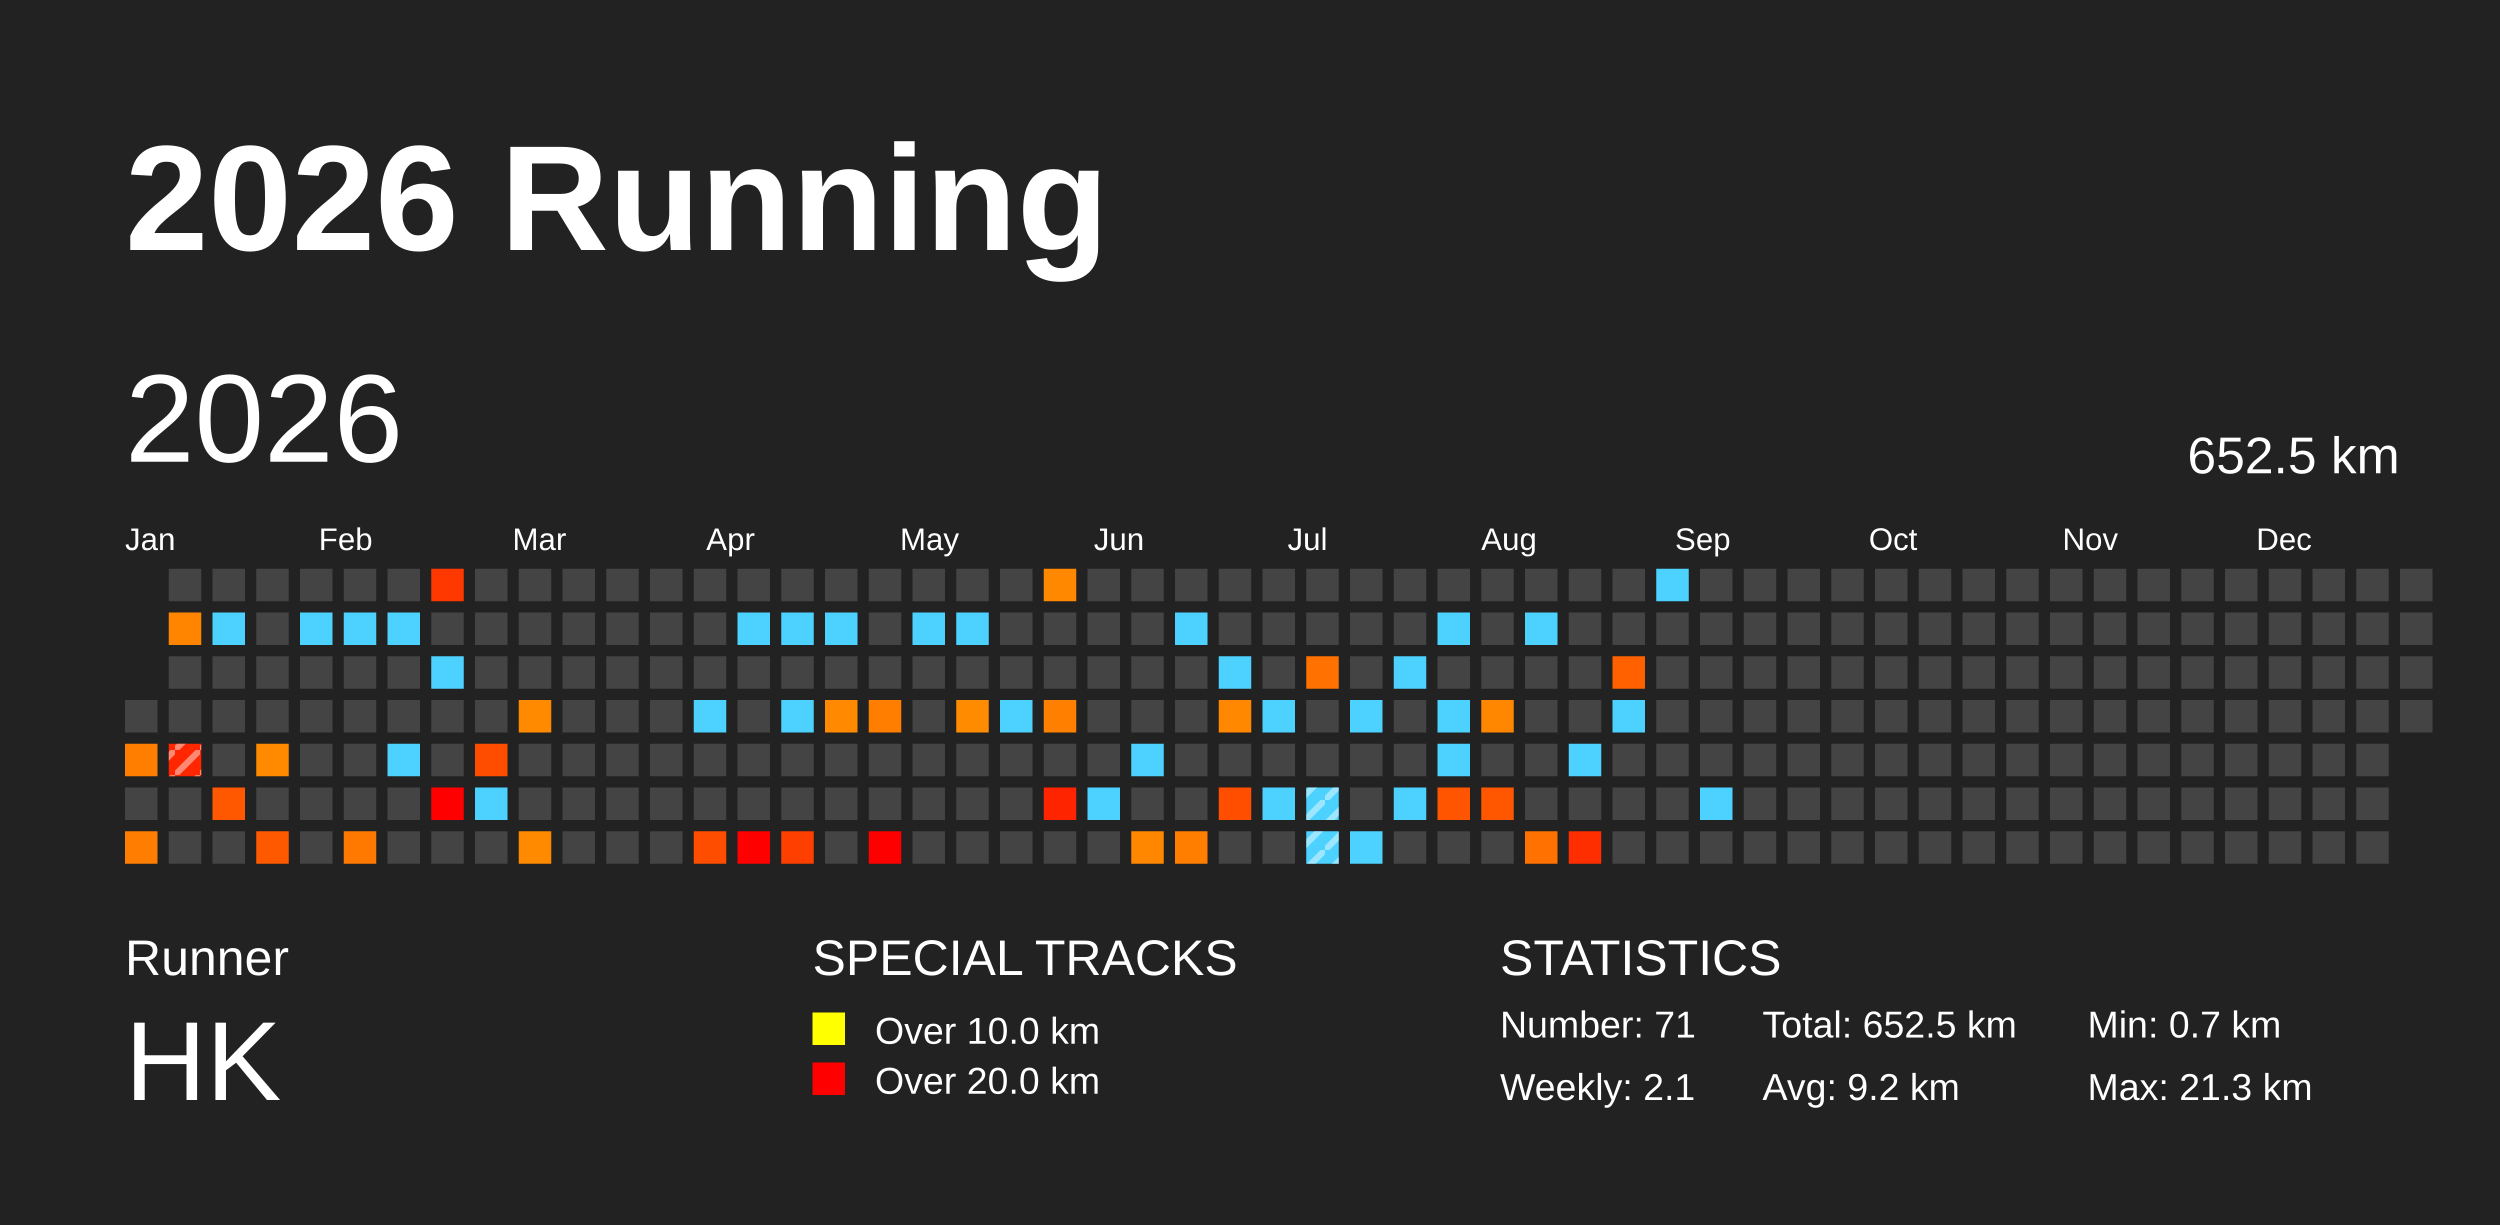
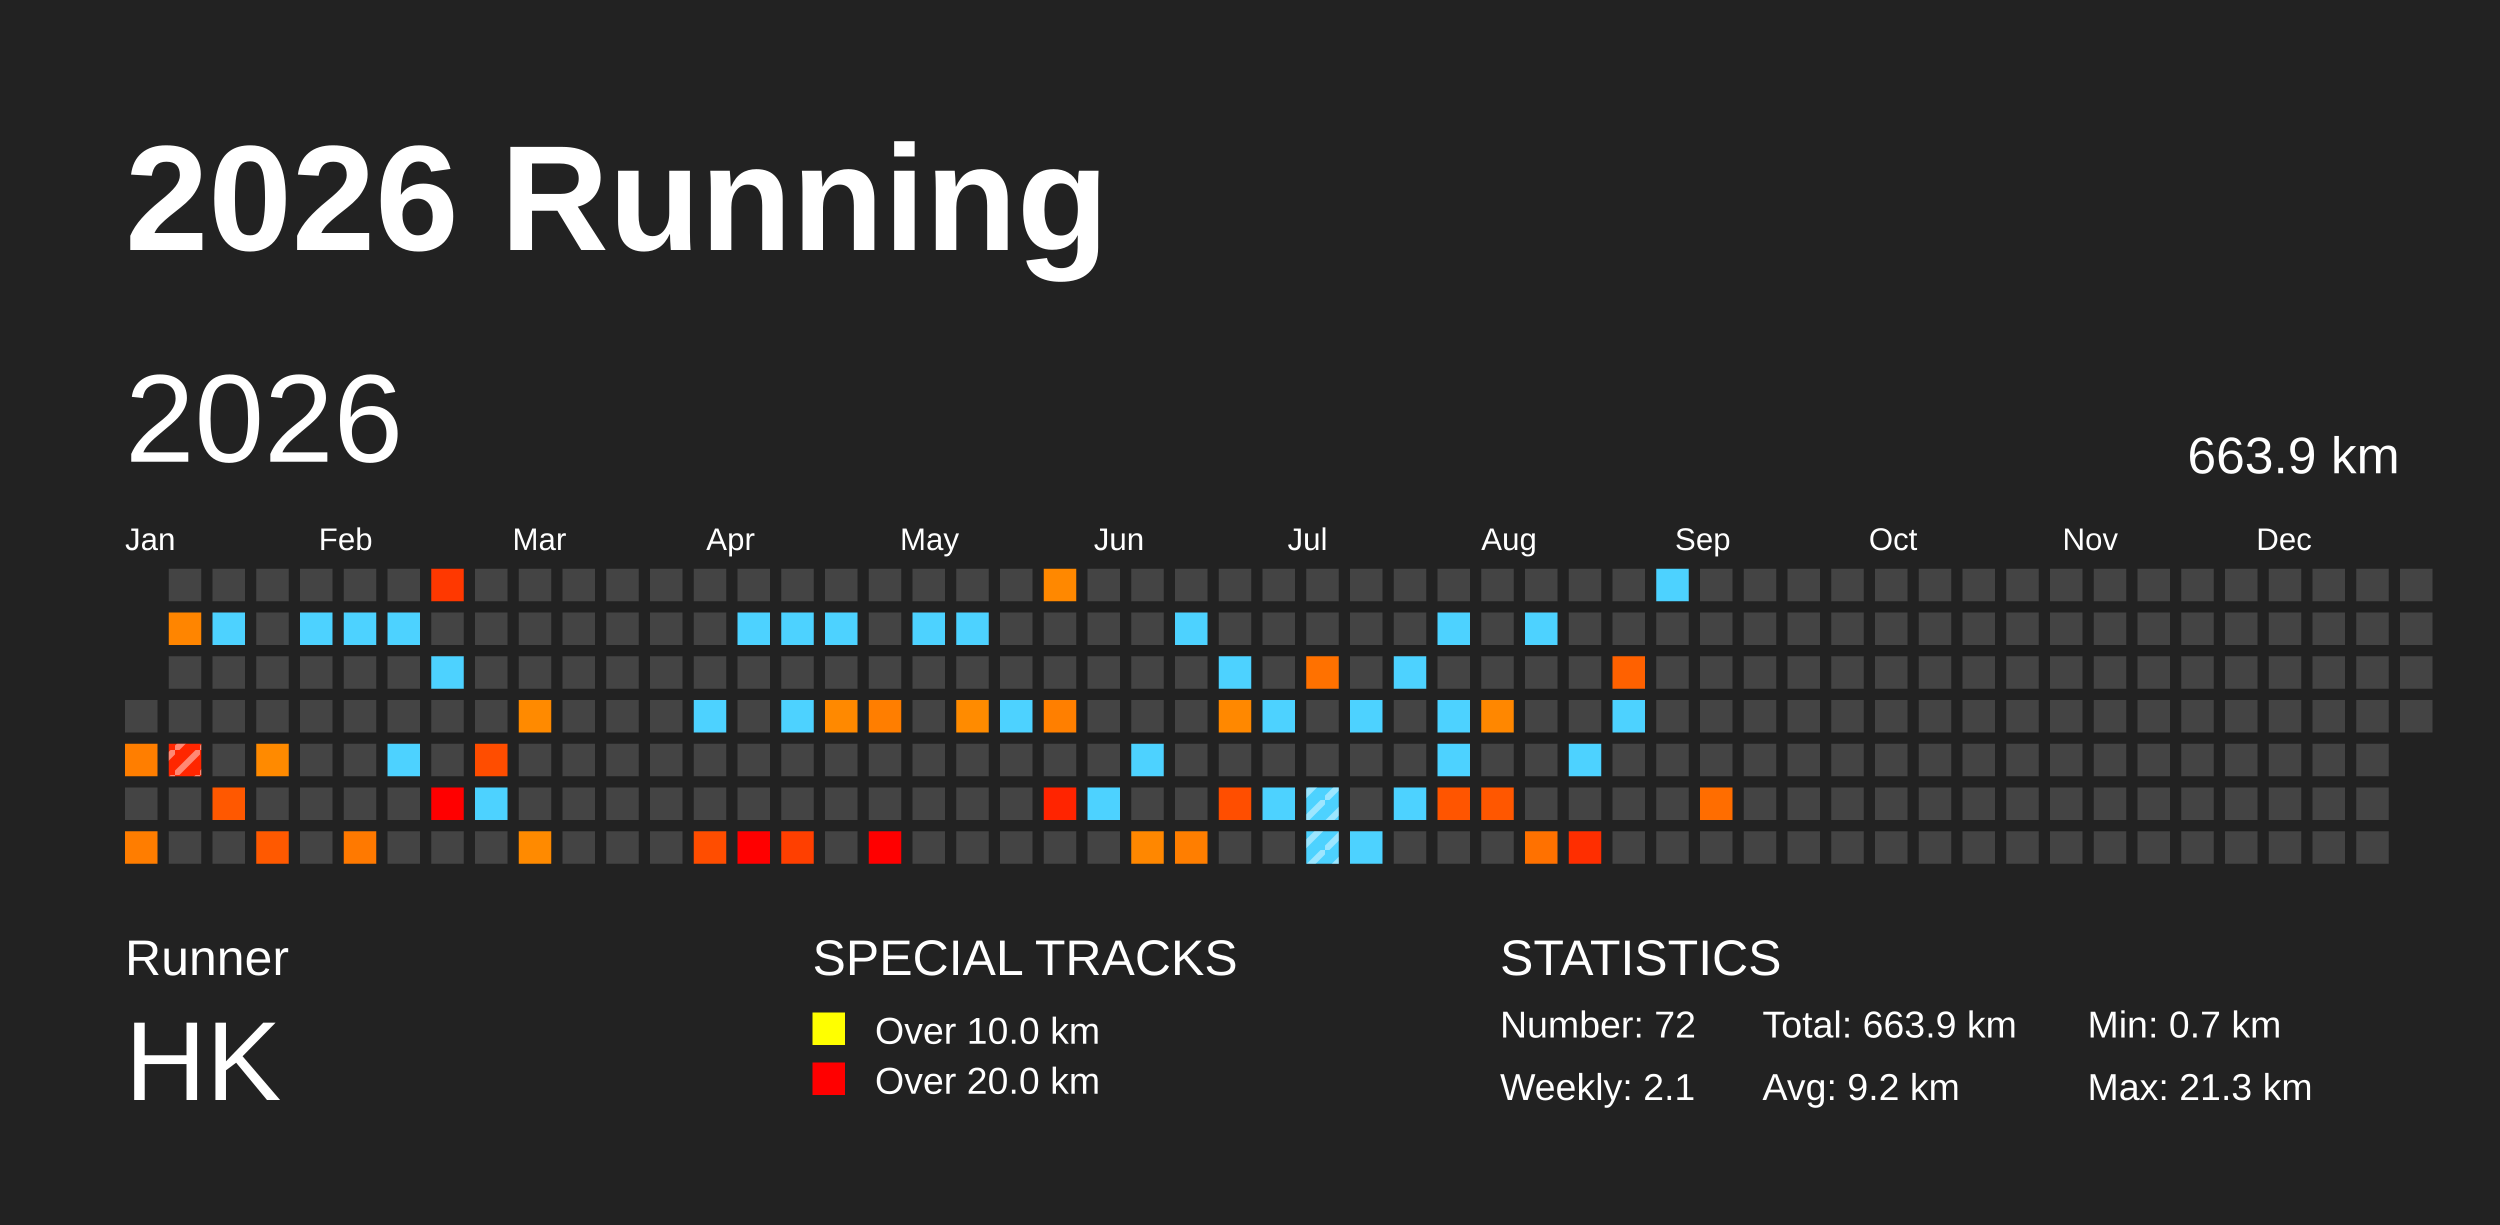
<svg xmlns="http://www.w3.org/2000/svg" baseProfile="full" height="98mm" version="1.1" viewBox="0,0,200,98" width="200mm">
  <defs>
    <pattern height="2" id="indoor-stripe" patternUnits="userSpaceOnUse" width="2">
      <line stroke="white" stroke-opacity="0.45" stroke-width="0.5" x1="0" x2="2" y1="2" y2="0" />
    </pattern>
  </defs>
  <rect fill="#222222" height="98" width="200" x="0" y="0" />
  <text fill="#FFFFFF" style="font-size:12px; font-family:Arial; font-weight:bold;" x="10" y="20">2026 Running</text>
  <text fill="#FFFFFF" style="font-size:4px; font-family:Arial" x="10" y="78">Runner</text>
  <text fill="#FFFFFF" style="font-size:9px; font-family:Arial" x="10" y="88">HK</text>
  <text fill="#FFFFFF" style="font-size:4px; font-family:Arial" x="65" y="78">SPECIAL TRACKS</text>
  <rect fill="yellow" height="2.6" width="2.6" x="65" y="81" />
  <text fill="#FFFFFF" style="font-size:3px; font-family:Arial" x="70" y="83.5">Over 10.0 km</text>
  <rect fill="red" height="2.6" width="2.6" x="65" y="85" />
  <text fill="#FFFFFF" style="font-size:3px; font-family:Arial" x="70" y="87.5">Over 20.0 km</text>
  <text fill="#FFFFFF" style="font-size:4px; font-family:Arial" x="120" y="78">STATISTICS</text>
-   <text fill="#FFFFFF" style="font-size:3px; font-family:Arial" x="120" y="83">Number: 71</text>
+   <text fill="#FFFFFF" style="font-size:3px; font-family:Arial" x="120" y="83">Number: 72</text>
  <text fill="#FFFFFF" style="font-size:3px; font-family:Arial" x="120" y="88">Weekly: 2.1</text>
-   <text fill="#FFFFFF" style="font-size:3px; font-family:Arial" x="141" y="83">Total: 652.5 km</text>
+   <text fill="#FFFFFF" style="font-size:3px; font-family:Arial" x="141" y="83">Total: 663.9 km</text>
  <text fill="#FFFFFF" style="font-size:3px; font-family:Arial" x="141" y="88">Avg: 9.2 km</text>
  <text fill="#FFFFFF" style="font-size:3px; font-family:Arial" x="167" y="83">Min: 0.7 km</text>
  <text fill="#FFFFFF" style="font-size:3px; font-family:Arial" x="167" y="88">Max: 21.3 km</text>
  <text dominant-baseline="hanging" fill="#FFFFFF" style="font-size:10.0px; font-family:Arial;" x="10" y="30">2026</text>
-   <text dominant-baseline="hanging" fill="#FFFFFF" style="font-size:4.125px; font-family:Arial;" x="175" y="35">652.5 km</text>
+   <text dominant-baseline="hanging" fill="#FFFFFF" style="font-size:4.125px; font-family:Arial;" x="175" y="35">663.9 km</text>
  <text fill="#FFFFFF" style="font-size:2.5px; font-family:Arial" x="10.0" y="44">Jan</text>
  <text fill="#FFFFFF" style="font-size:2.5px; font-family:Arial" x="25.5" y="44">Feb</text>
  <text fill="#FFFFFF" style="font-size:2.5px; font-family:Arial" x="41.0" y="44">Mar</text>
  <text fill="#FFFFFF" style="font-size:2.5px; font-family:Arial" x="56.5" y="44">Apr</text>
  <text fill="#FFFFFF" style="font-size:2.5px; font-family:Arial" x="72.0" y="44">May</text>
  <text fill="#FFFFFF" style="font-size:2.5px; font-family:Arial" x="87.5" y="44">Jun</text>
  <text fill="#FFFFFF" style="font-size:2.5px; font-family:Arial" x="103.0" y="44">Jul</text>
  <text fill="#FFFFFF" style="font-size:2.5px; font-family:Arial" x="118.5" y="44">Aug</text>
  <text fill="#FFFFFF" style="font-size:2.5px; font-family:Arial" x="134.0" y="44">Sep</text>
  <text fill="#FFFFFF" style="font-size:2.5px; font-family:Arial" x="149.5" y="44">Oct</text>
  <text fill="#FFFFFF" style="font-size:2.5px; font-family:Arial" x="165.0" y="44">Nov</text>
  <text fill="#FFFFFF" style="font-size:2.5px; font-family:Arial" x="180.5" y="44">Dec</text>
  <rect fill="#444444" height="2.6" width="2.6" x="10.0" y="56.0" />
  <rect fill="#ff7e00" height="2.6" width="2.6" x="10.0" y="59.5" />
  <rect fill="#444444" height="2.6" width="2.6" x="10.0" y="63.0" />
  <rect fill="#ff7d00" height="2.6" width="2.6" x="10.0" y="66.5" />
  <rect fill="#444444" height="2.6" width="2.6" x="13.5" y="45.5" />
  <rect fill="#ff8500" height="2.6" width="2.6" x="13.5" y="49.0" />
  <rect fill="#444444" height="2.6" width="2.6" x="13.5" y="52.5" />
  <rect fill="#444444" height="2.6" width="2.6" x="13.5" y="56.0" />
  <rect fill="#ff2600" height="2.6" width="2.6" x="13.5" y="59.5" />
  <rect fill="url(#indoor-stripe)" height="2.6" style="pointer-events: none;" width="2.6" x="13.5" y="59.5" />
  <rect fill="#444444" height="2.6" width="2.6" x="13.5" y="63.0" />
  <rect fill="#444444" height="2.6" width="2.6" x="13.5" y="66.5" />
  <rect fill="#444444" height="2.6" width="2.6" x="17.0" y="45.5" />
  <rect fill="#4dd2ff" height="2.6" width="2.6" x="17.0" y="49.0" />
  <rect fill="#444444" height="2.6" width="2.6" x="17.0" y="52.5" />
  <rect fill="#444444" height="2.6" width="2.6" x="17.0" y="56.0" />
  <rect fill="#444444" height="2.6" width="2.6" x="17.0" y="59.5" />
  <rect fill="#ff5800" height="2.6" width="2.6" x="17.0" y="63.0" />
  <rect fill="#444444" height="2.6" width="2.6" x="17.0" y="66.5" />
  <rect fill="#444444" height="2.6" width="2.6" x="20.5" y="45.5" />
  <rect fill="#444444" height="2.6" width="2.6" x="20.5" y="49.0" />
  <rect fill="#444444" height="2.6" width="2.6" x="20.5" y="52.5" />
  <rect fill="#444444" height="2.6" width="2.6" x="20.5" y="56.0" />
  <rect fill="#ff8a00" height="2.6" width="2.6" x="20.5" y="59.5" />
  <rect fill="#444444" height="2.6" width="2.6" x="20.5" y="63.0" />
  <rect fill="#ff5900" height="2.6" width="2.6" x="20.5" y="66.5" />
  <rect fill="#444444" height="2.6" width="2.6" x="24.0" y="45.5" />
  <rect fill="#4dd2ff" height="2.6" width="2.6" x="24.0" y="49.0" />
  <rect fill="#444444" height="2.6" width="2.6" x="24.0" y="52.5" />
  <rect fill="#444444" height="2.6" width="2.6" x="24.0" y="56.0" />
  <rect fill="#444444" height="2.6" width="2.6" x="24.0" y="59.5" />
  <rect fill="#444444" height="2.6" width="2.6" x="24.0" y="63.0" />
  <rect fill="#444444" height="2.6" width="2.6" x="24.0" y="66.5" />
  <rect fill="#444444" height="2.6" width="2.6" x="27.5" y="45.5" />
  <rect fill="#4dd2ff" height="2.6" width="2.6" x="27.5" y="49.0" />
  <rect fill="#444444" height="2.6" width="2.6" x="27.5" y="52.5" />
  <rect fill="#444444" height="2.6" width="2.6" x="27.5" y="56.0" />
  <rect fill="#444444" height="2.6" width="2.6" x="27.5" y="59.5" />
  <rect fill="#444444" height="2.6" width="2.6" x="27.5" y="63.0" />
  <rect fill="#ff7900" height="2.6" width="2.6" x="27.5" y="66.5" />
  <rect fill="#444444" height="2.6" width="2.6" x="31.0" y="45.5" />
  <rect fill="#4dd2ff" height="2.6" width="2.6" x="31.0" y="49.0" />
  <rect fill="#444444" height="2.6" width="2.6" x="31.0" y="52.5" />
  <rect fill="#444444" height="2.6" width="2.6" x="31.0" y="56.0" />
  <rect fill="#4dd2ff" height="2.6" width="2.6" x="31.0" y="59.5" />
  <rect fill="#444444" height="2.6" width="2.6" x="31.0" y="63.0" />
  <rect fill="#444444" height="2.6" width="2.6" x="31.0" y="66.5" />
  <rect fill="#ff3800" height="2.6" width="2.6" x="34.5" y="45.5" />
  <rect fill="#444444" height="2.6" width="2.6" x="34.5" y="49.0" />
  <rect fill="#4dd2ff" height="2.6" width="2.6" x="34.5" y="52.5" />
  <rect fill="#444444" height="2.6" width="2.6" x="34.5" y="56.0" />
  <rect fill="#444444" height="2.6" width="2.6" x="34.5" y="59.5" />
  <rect fill="red" height="2.6" width="2.6" x="34.5" y="63.0" />
  <rect fill="#444444" height="2.6" width="2.6" x="34.5" y="66.5" />
  <rect fill="#444444" height="2.6" width="2.6" x="38.0" y="45.5" />
  <rect fill="#444444" height="2.6" width="2.6" x="38.0" y="49.0" />
  <rect fill="#444444" height="2.6" width="2.6" x="38.0" y="52.5" />
  <rect fill="#444444" height="2.6" width="2.6" x="38.0" y="56.0" />
  <rect fill="#ff4d00" height="2.6" width="2.6" x="38.0" y="59.5" />
  <rect fill="#4dd2ff" height="2.6" width="2.6" x="38.0" y="63.0" />
  <rect fill="#444444" height="2.6" width="2.6" x="38.0" y="66.5" />
  <rect fill="#444444" height="2.6" width="2.6" x="41.5" y="45.5" />
  <rect fill="#444444" height="2.6" width="2.6" x="41.5" y="49.0" />
  <rect fill="#444444" height="2.6" width="2.6" x="41.5" y="52.5" />
  <rect fill="#ff8a00" height="2.6" width="2.6" x="41.5" y="56.0" />
  <rect fill="#444444" height="2.6" width="2.6" x="41.5" y="59.5" />
  <rect fill="#444444" height="2.6" width="2.6" x="41.5" y="63.0" />
  <rect fill="#ff8a00" height="2.6" width="2.6" x="41.5" y="66.5" />
  <rect fill="#444444" height="2.6" width="2.6" x="45.0" y="45.5" />
  <rect fill="#444444" height="2.6" width="2.6" x="45.0" y="49.0" />
  <rect fill="#444444" height="2.6" width="2.6" x="45.0" y="52.5" />
  <rect fill="#444444" height="2.6" width="2.6" x="45.0" y="56.0" />
  <rect fill="#444444" height="2.6" width="2.6" x="45.0" y="59.5" />
  <rect fill="#444444" height="2.6" width="2.6" x="45.0" y="63.0" />
  <rect fill="#444444" height="2.6" width="2.6" x="45.0" y="66.5" />
  <rect fill="#444444" height="2.6" width="2.6" x="48.5" y="45.5" />
  <rect fill="#444444" height="2.6" width="2.6" x="48.5" y="49.0" />
  <rect fill="#444444" height="2.6" width="2.6" x="48.5" y="52.5" />
  <rect fill="#444444" height="2.6" width="2.6" x="48.5" y="56.0" />
  <rect fill="#444444" height="2.6" width="2.6" x="48.5" y="59.5" />
  <rect fill="#444444" height="2.6" width="2.6" x="48.5" y="63.0" />
  <rect fill="#444444" height="2.6" width="2.6" x="48.5" y="66.5" />
  <rect fill="#444444" height="2.6" width="2.6" x="52.0" y="45.5" />
  <rect fill="#444444" height="2.6" width="2.6" x="52.0" y="49.0" />
  <rect fill="#444444" height="2.6" width="2.6" x="52.0" y="52.5" />
  <rect fill="#444444" height="2.6" width="2.6" x="52.0" y="56.0" />
  <rect fill="#444444" height="2.6" width="2.6" x="52.0" y="59.5" />
  <rect fill="#444444" height="2.6" width="2.6" x="52.0" y="63.0" />
  <rect fill="#444444" height="2.6" width="2.6" x="52.0" y="66.5" />
  <rect fill="#444444" height="2.6" width="2.6" x="55.5" y="45.5" />
  <rect fill="#444444" height="2.6" width="2.6" x="55.5" y="49.0" />
  <rect fill="#444444" height="2.6" width="2.6" x="55.5" y="52.5" />
  <rect fill="#4dd2ff" height="2.6" width="2.6" x="55.5" y="56.0" />
  <rect fill="#444444" height="2.6" width="2.6" x="55.5" y="59.5" />
  <rect fill="#444444" height="2.6" width="2.6" x="55.5" y="63.0" />
  <rect fill="#ff4d00" height="2.6" width="2.6" x="55.5" y="66.5" />
  <rect fill="#444444" height="2.6" width="2.6" x="59.0" y="45.5" />
  <rect fill="#4dd2ff" height="2.6" width="2.6" x="59.0" y="49.0" />
  <rect fill="#444444" height="2.6" width="2.6" x="59.0" y="52.5" />
  <rect fill="#444444" height="2.6" width="2.6" x="59.0" y="56.0" />
  <rect fill="#444444" height="2.6" width="2.6" x="59.0" y="59.5" />
  <rect fill="#444444" height="2.6" width="2.6" x="59.0" y="63.0" />
  <rect fill="red" height="2.6" width="2.6" x="59.0" y="66.5" />
  <rect fill="#444444" height="2.6" width="2.6" x="62.5" y="45.5" />
  <rect fill="#4dd2ff" height="2.6" width="2.6" x="62.5" y="49.0" />
  <rect fill="#444444" height="2.6" width="2.6" x="62.5" y="52.5" />
  <rect fill="#4dd2ff" height="2.6" width="2.6" x="62.5" y="56.0" />
  <rect fill="#444444" height="2.6" width="2.6" x="62.5" y="59.5" />
  <rect fill="#444444" height="2.6" width="2.6" x="62.5" y="63.0" />
  <rect fill="#ff3f00" height="2.6" width="2.6" x="62.5" y="66.5" />
  <rect fill="#444444" height="2.6" width="2.6" x="66.0" y="45.5" />
  <rect fill="#4dd2ff" height="2.6" width="2.6" x="66.0" y="49.0" />
  <rect fill="#444444" height="2.6" width="2.6" x="66.0" y="52.5" />
  <rect fill="#ff8900" height="2.6" width="2.6" x="66.0" y="56.0" />
  <rect fill="#444444" height="2.6" width="2.6" x="66.0" y="59.5" />
  <rect fill="#444444" height="2.6" width="2.6" x="66.0" y="63.0" />
  <rect fill="#444444" height="2.6" width="2.6" x="66.0" y="66.5" />
  <rect fill="#444444" height="2.6" width="2.6" x="69.5" y="45.5" />
  <rect fill="#444444" height="2.6" width="2.6" x="69.5" y="49.0" />
  <rect fill="#444444" height="2.6" width="2.6" x="69.5" y="52.5" />
  <rect fill="#ff7e00" height="2.6" width="2.6" x="69.5" y="56.0" />
  <rect fill="#444444" height="2.6" width="2.6" x="69.5" y="59.5" />
  <rect fill="#444444" height="2.6" width="2.6" x="69.5" y="63.0" />
  <rect fill="red" height="2.6" width="2.6" x="69.5" y="66.5" />
  <rect fill="#444444" height="2.6" width="2.6" x="73.0" y="45.5" />
  <rect fill="#4dd2ff" height="2.6" width="2.6" x="73.0" y="49.0" />
  <rect fill="#444444" height="2.6" width="2.6" x="73.0" y="52.5" />
  <rect fill="#444444" height="2.6" width="2.6" x="73.0" y="56.0" />
  <rect fill="#444444" height="2.6" width="2.6" x="73.0" y="59.5" />
  <rect fill="#444444" height="2.6" width="2.6" x="73.0" y="63.0" />
  <rect fill="#444444" height="2.6" width="2.6" x="73.0" y="66.5" />
  <rect fill="#444444" height="2.6" width="2.6" x="76.5" y="45.5" />
  <rect fill="#4dd2ff" height="2.6" width="2.6" x="76.5" y="49.0" />
  <rect fill="#444444" height="2.6" width="2.6" x="76.5" y="52.5" />
  <rect fill="#ff8b00" height="2.6" width="2.6" x="76.5" y="56.0" />
  <rect fill="#444444" height="2.6" width="2.6" x="76.5" y="59.5" />
  <rect fill="#444444" height="2.6" width="2.6" x="76.5" y="63.0" />
  <rect fill="#444444" height="2.6" width="2.6" x="76.5" y="66.5" />
  <rect fill="#444444" height="2.6" width="2.6" x="80.0" y="45.5" />
  <rect fill="#444444" height="2.6" width="2.6" x="80.0" y="49.0" />
  <rect fill="#444444" height="2.6" width="2.6" x="80.0" y="52.5" />
  <rect fill="#4dd2ff" height="2.6" width="2.6" x="80.0" y="56.0" />
  <rect fill="#444444" height="2.6" width="2.6" x="80.0" y="59.5" />
  <rect fill="#444444" height="2.6" width="2.6" x="80.0" y="63.0" />
  <rect fill="#444444" height="2.6" width="2.6" x="80.0" y="66.5" />
  <rect fill="#ff8800" height="2.6" width="2.6" x="83.5" y="45.5" />
  <rect fill="#444444" height="2.6" width="2.6" x="83.5" y="49.0" />
  <rect fill="#444444" height="2.6" width="2.6" x="83.5" y="52.5" />
  <rect fill="#ff7f00" height="2.6" width="2.6" x="83.5" y="56.0" />
  <rect fill="#444444" height="2.6" width="2.6" x="83.5" y="59.5" />
  <rect fill="#ff2400" height="2.6" width="2.6" x="83.5" y="63.0" />
  <rect fill="#444444" height="2.6" width="2.6" x="83.5" y="66.5" />
  <rect fill="#444444" height="2.6" width="2.6" x="87.0" y="45.5" />
  <rect fill="#444444" height="2.6" width="2.6" x="87.0" y="49.0" />
  <rect fill="#444444" height="2.6" width="2.6" x="87.0" y="52.5" />
  <rect fill="#444444" height="2.6" width="2.6" x="87.0" y="56.0" />
  <rect fill="#444444" height="2.6" width="2.6" x="87.0" y="59.5" />
  <rect fill="#4dd2ff" height="2.6" width="2.6" x="87.0" y="63.0" />
  <rect fill="#444444" height="2.6" width="2.6" x="87.0" y="66.5" />
  <rect fill="#444444" height="2.6" width="2.6" x="90.5" y="45.5" />
  <rect fill="#444444" height="2.6" width="2.6" x="90.5" y="49.0" />
  <rect fill="#444444" height="2.6" width="2.6" x="90.5" y="52.5" />
  <rect fill="#444444" height="2.6" width="2.6" x="90.5" y="56.0" />
  <rect fill="#4dd2ff" height="2.6" width="2.6" x="90.5" y="59.5" />
  <rect fill="#444444" height="2.6" width="2.6" x="90.5" y="63.0" />
  <rect fill="#ff8700" height="2.6" width="2.6" x="90.5" y="66.5" />
  <rect fill="#444444" height="2.6" width="2.6" x="94.0" y="45.5" />
  <rect fill="#4dd2ff" height="2.6" width="2.6" x="94.0" y="49.0" />
  <rect fill="#444444" height="2.6" width="2.6" x="94.0" y="52.5" />
  <rect fill="#444444" height="2.6" width="2.6" x="94.0" y="56.0" />
  <rect fill="#444444" height="2.6" width="2.6" x="94.0" y="59.5" />
  <rect fill="#444444" height="2.6" width="2.6" x="94.0" y="63.0" />
  <rect fill="#ff7e00" height="2.6" width="2.6" x="94.0" y="66.5" />
  <rect fill="#444444" height="2.6" width="2.6" x="97.5" y="45.5" />
  <rect fill="#444444" height="2.6" width="2.6" x="97.5" y="49.0" />
  <rect fill="#4dd2ff" height="2.6" width="2.6" x="97.5" y="52.5" />
  <rect fill="#ff8800" height="2.6" width="2.6" x="97.5" y="56.0" />
  <rect fill="#444444" height="2.6" width="2.6" x="97.5" y="59.5" />
  <rect fill="#ff4e00" height="2.6" width="2.6" x="97.5" y="63.0" />
  <rect fill="#444444" height="2.6" width="2.6" x="97.5" y="66.5" />
  <rect fill="#444444" height="2.6" width="2.6" x="101.0" y="45.5" />
  <rect fill="#444444" height="2.6" width="2.6" x="101.0" y="49.0" />
  <rect fill="#444444" height="2.6" width="2.6" x="101.0" y="52.5" />
  <rect fill="#4dd2ff" height="2.6" width="2.6" x="101.0" y="56.0" />
  <rect fill="#444444" height="2.6" width="2.6" x="101.0" y="59.5" />
  <rect fill="#4dd2ff" height="2.6" width="2.6" x="101.0" y="63.0" />
  <rect fill="#444444" height="2.6" width="2.6" x="101.0" y="66.5" />
  <rect fill="#444444" height="2.6" width="2.6" x="104.5" y="45.5" />
  <rect fill="#444444" height="2.6" width="2.6" x="104.5" y="49.0" />
  <rect fill="#ff7100" height="2.6" width="2.6" x="104.5" y="52.5" />
  <rect fill="#444444" height="2.6" width="2.6" x="104.5" y="56.0" />
  <rect fill="#444444" height="2.6" width="2.6" x="104.5" y="59.5" />
  <rect fill="#4dd2ff" height="2.6" width="2.6" x="104.5" y="63.0" />
  <rect fill="url(#indoor-stripe)" height="2.6" style="pointer-events: none;" width="2.6" x="104.5" y="63.0" />
  <rect fill="#4dd2ff" height="2.6" width="2.6" x="104.5" y="66.5" />
  <rect fill="url(#indoor-stripe)" height="2.6" style="pointer-events: none;" width="2.6" x="104.5" y="66.5" />
  <rect fill="#444444" height="2.6" width="2.6" x="108.0" y="45.5" />
  <rect fill="#444444" height="2.6" width="2.6" x="108.0" y="49.0" />
  <rect fill="#444444" height="2.6" width="2.6" x="108.0" y="52.5" />
  <rect fill="#4dd2ff" height="2.6" width="2.6" x="108.0" y="56.0" />
  <rect fill="#444444" height="2.6" width="2.6" x="108.0" y="59.5" />
  <rect fill="#444444" height="2.6" width="2.6" x="108.0" y="63.0" />
  <rect fill="#4dd2ff" height="2.6" width="2.6" x="108.0" y="66.5" />
  <rect fill="#444444" height="2.6" width="2.6" x="111.5" y="45.5" />
  <rect fill="#444444" height="2.6" width="2.6" x="111.5" y="49.0" />
  <rect fill="#4dd2ff" height="2.6" width="2.6" x="111.5" y="52.5" />
  <rect fill="#444444" height="2.6" width="2.6" x="111.5" y="56.0" />
  <rect fill="#444444" height="2.6" width="2.6" x="111.5" y="59.5" />
  <rect fill="#4dd2ff" height="2.6" width="2.6" x="111.5" y="63.0" />
  <rect fill="#444444" height="2.6" width="2.6" x="111.5" y="66.5" />
  <rect fill="#444444" height="2.6" width="2.6" x="115.0" y="45.5" />
  <rect fill="#4dd2ff" height="2.6" width="2.6" x="115.0" y="49.0" />
  <rect fill="#444444" height="2.6" width="2.6" x="115.0" y="52.5" />
  <rect fill="#4dd2ff" height="2.6" width="2.6" x="115.0" y="56.0" />
  <rect fill="#4dd2ff" height="2.6" width="2.6" x="115.0" y="59.5" />
  <rect fill="#ff5500" height="2.6" width="2.6" x="115.0" y="63.0" />
  <rect fill="#444444" height="2.6" width="2.6" x="115.0" y="66.5" />
  <rect fill="#444444" height="2.6" width="2.6" x="118.5" y="45.5" />
  <rect fill="#444444" height="2.6" width="2.6" x="118.5" y="49.0" />
  <rect fill="#444444" height="2.6" width="2.6" x="118.5" y="52.5" />
  <rect fill="#ff8700" height="2.6" width="2.6" x="118.5" y="56.0" />
  <rect fill="#444444" height="2.6" width="2.6" x="118.5" y="59.5" />
  <rect fill="#ff5700" height="2.6" width="2.6" x="118.5" y="63.0" />
  <rect fill="#444444" height="2.6" width="2.6" x="118.5" y="66.5" />
  <rect fill="#444444" height="2.6" width="2.6" x="122.0" y="45.5" />
  <rect fill="#4dd2ff" height="2.6" width="2.6" x="122.0" y="49.0" />
  <rect fill="#444444" height="2.6" width="2.6" x="122.0" y="52.5" />
  <rect fill="#444444" height="2.6" width="2.6" x="122.0" y="56.0" />
  <rect fill="#444444" height="2.6" width="2.6" x="122.0" y="59.5" />
  <rect fill="#444444" height="2.6" width="2.6" x="122.0" y="63.0" />
  <rect fill="#ff7100" height="2.6" width="2.6" x="122.0" y="66.5" />
  <rect fill="#444444" height="2.6" width="2.6" x="125.5" y="45.5" />
  <rect fill="#444444" height="2.6" width="2.6" x="125.5" y="49.0" />
  <rect fill="#444444" height="2.6" width="2.6" x="125.5" y="52.5" />
  <rect fill="#444444" height="2.6" width="2.6" x="125.5" y="56.0" />
  <rect fill="#4dd2ff" height="2.6" width="2.6" x="125.5" y="59.5" />
  <rect fill="#444444" height="2.6" width="2.6" x="125.5" y="63.0" />
  <rect fill="#ff2e00" height="2.6" width="2.6" x="125.5" y="66.5" />
  <rect fill="#444444" height="2.6" width="2.6" x="129.0" y="45.5" />
  <rect fill="#444444" height="2.6" width="2.6" x="129.0" y="49.0" />
  <rect fill="#ff6100" height="2.6" width="2.6" x="129.0" y="52.5" />
  <rect fill="#4dd2ff" height="2.6" width="2.6" x="129.0" y="56.0" />
  <rect fill="#444444" height="2.6" width="2.6" x="129.0" y="59.5" />
  <rect fill="#444444" height="2.6" width="2.6" x="129.0" y="63.0" />
  <rect fill="#444444" height="2.6" width="2.6" x="129.0" y="66.5" />
  <rect fill="#4dd2ff" height="2.6" width="2.6" x="132.5" y="45.5" />
  <rect fill="#444444" height="2.6" width="2.6" x="132.5" y="49.0" />
  <rect fill="#444444" height="2.6" width="2.6" x="132.5" y="52.5" />
  <rect fill="#444444" height="2.6" width="2.6" x="132.5" y="56.0" />
  <rect fill="#444444" height="2.6" width="2.6" x="132.5" y="59.5" />
  <rect fill="#444444" height="2.6" width="2.6" x="132.5" y="63.0" />
  <rect fill="#444444" height="2.6" width="2.6" x="132.5" y="66.5" />
  <rect fill="#444444" height="2.6" width="2.6" x="136.0" y="45.5" />
  <rect fill="#444444" height="2.6" width="2.6" x="136.0" y="49.0" />
  <rect fill="#444444" height="2.6" width="2.6" x="136.0" y="52.5" />
  <rect fill="#444444" height="2.6" width="2.6" x="136.0" y="56.0" />
  <rect fill="#444444" height="2.6" width="2.6" x="136.0" y="59.5" />
-   <rect fill="#4dd2ff" height="2.6" width="2.6" x="136.0" y="63.0" />
+   <rect fill="#ff6d00" height="2.6" width="2.6" x="136.0" y="63.0" />
  <rect fill="#444444" height="2.6" width="2.6" x="136.0" y="66.5" />
  <rect fill="#444444" height="2.6" width="2.6" x="139.5" y="45.5" />
  <rect fill="#444444" height="2.6" width="2.6" x="139.5" y="49.0" />
  <rect fill="#444444" height="2.6" width="2.6" x="139.5" y="52.5" />
  <rect fill="#444444" height="2.6" width="2.6" x="139.5" y="56.0" />
  <rect fill="#444444" height="2.6" width="2.6" x="139.5" y="59.5" />
  <rect fill="#444444" height="2.6" width="2.6" x="139.5" y="63.0" />
  <rect fill="#444444" height="2.6" width="2.6" x="139.5" y="66.5" />
  <rect fill="#444444" height="2.6" width="2.6" x="143.0" y="45.5" />
  <rect fill="#444444" height="2.6" width="2.6" x="143.0" y="49.0" />
  <rect fill="#444444" height="2.6" width="2.6" x="143.0" y="52.5" />
  <rect fill="#444444" height="2.6" width="2.6" x="143.0" y="56.0" />
  <rect fill="#444444" height="2.6" width="2.6" x="143.0" y="59.5" />
  <rect fill="#444444" height="2.6" width="2.6" x="143.0" y="63.0" />
  <rect fill="#444444" height="2.6" width="2.6" x="143.0" y="66.5" />
  <rect fill="#444444" height="2.6" width="2.6" x="146.5" y="45.5" />
  <rect fill="#444444" height="2.6" width="2.6" x="146.5" y="49.0" />
  <rect fill="#444444" height="2.6" width="2.6" x="146.5" y="52.5" />
  <rect fill="#444444" height="2.6" width="2.6" x="146.5" y="56.0" />
  <rect fill="#444444" height="2.6" width="2.6" x="146.5" y="59.5" />
  <rect fill="#444444" height="2.6" width="2.6" x="146.5" y="63.0" />
  <rect fill="#444444" height="2.6" width="2.6" x="146.5" y="66.5" />
  <rect fill="#444444" height="2.6" width="2.6" x="150.0" y="45.5" />
  <rect fill="#444444" height="2.6" width="2.6" x="150.0" y="49.0" />
  <rect fill="#444444" height="2.6" width="2.6" x="150.0" y="52.5" />
  <rect fill="#444444" height="2.6" width="2.6" x="150.0" y="56.0" />
  <rect fill="#444444" height="2.6" width="2.6" x="150.0" y="59.5" />
  <rect fill="#444444" height="2.6" width="2.6" x="150.0" y="63.0" />
  <rect fill="#444444" height="2.6" width="2.6" x="150.0" y="66.5" />
  <rect fill="#444444" height="2.6" width="2.6" x="153.5" y="45.5" />
  <rect fill="#444444" height="2.6" width="2.6" x="153.5" y="49.0" />
  <rect fill="#444444" height="2.6" width="2.6" x="153.5" y="52.5" />
  <rect fill="#444444" height="2.6" width="2.6" x="153.5" y="56.0" />
  <rect fill="#444444" height="2.6" width="2.6" x="153.5" y="59.5" />
  <rect fill="#444444" height="2.6" width="2.6" x="153.5" y="63.0" />
  <rect fill="#444444" height="2.6" width="2.6" x="153.5" y="66.5" />
  <rect fill="#444444" height="2.6" width="2.6" x="157.0" y="45.5" />
  <rect fill="#444444" height="2.6" width="2.6" x="157.0" y="49.0" />
  <rect fill="#444444" height="2.6" width="2.6" x="157.0" y="52.5" />
  <rect fill="#444444" height="2.6" width="2.6" x="157.0" y="56.0" />
  <rect fill="#444444" height="2.6" width="2.6" x="157.0" y="59.5" />
  <rect fill="#444444" height="2.6" width="2.6" x="157.0" y="63.0" />
  <rect fill="#444444" height="2.6" width="2.6" x="157.0" y="66.5" />
  <rect fill="#444444" height="2.6" width="2.6" x="160.5" y="45.5" />
  <rect fill="#444444" height="2.6" width="2.6" x="160.5" y="49.0" />
  <rect fill="#444444" height="2.6" width="2.6" x="160.5" y="52.5" />
  <rect fill="#444444" height="2.6" width="2.6" x="160.5" y="56.0" />
  <rect fill="#444444" height="2.6" width="2.6" x="160.5" y="59.5" />
  <rect fill="#444444" height="2.6" width="2.6" x="160.5" y="63.0" />
  <rect fill="#444444" height="2.6" width="2.6" x="160.5" y="66.5" />
  <rect fill="#444444" height="2.6" width="2.6" x="164.0" y="45.5" />
  <rect fill="#444444" height="2.6" width="2.6" x="164.0" y="49.0" />
  <rect fill="#444444" height="2.6" width="2.6" x="164.0" y="52.5" />
  <rect fill="#444444" height="2.6" width="2.6" x="164.0" y="56.0" />
  <rect fill="#444444" height="2.6" width="2.6" x="164.0" y="59.5" />
  <rect fill="#444444" height="2.6" width="2.6" x="164.0" y="63.0" />
  <rect fill="#444444" height="2.6" width="2.6" x="164.0" y="66.5" />
  <rect fill="#444444" height="2.6" width="2.6" x="167.5" y="45.5" />
  <rect fill="#444444" height="2.6" width="2.6" x="167.5" y="49.0" />
  <rect fill="#444444" height="2.6" width="2.6" x="167.5" y="52.5" />
  <rect fill="#444444" height="2.6" width="2.6" x="167.5" y="56.0" />
  <rect fill="#444444" height="2.6" width="2.6" x="167.5" y="59.5" />
  <rect fill="#444444" height="2.6" width="2.6" x="167.5" y="63.0" />
  <rect fill="#444444" height="2.6" width="2.6" x="167.5" y="66.5" />
  <rect fill="#444444" height="2.6" width="2.6" x="171.0" y="45.5" />
  <rect fill="#444444" height="2.6" width="2.6" x="171.0" y="49.0" />
  <rect fill="#444444" height="2.6" width="2.6" x="171.0" y="52.5" />
  <rect fill="#444444" height="2.6" width="2.6" x="171.0" y="56.0" />
  <rect fill="#444444" height="2.6" width="2.6" x="171.0" y="59.5" />
  <rect fill="#444444" height="2.6" width="2.6" x="171.0" y="63.0" />
  <rect fill="#444444" height="2.6" width="2.6" x="171.0" y="66.5" />
  <rect fill="#444444" height="2.6" width="2.6" x="174.5" y="45.5" />
  <rect fill="#444444" height="2.6" width="2.6" x="174.5" y="49.0" />
  <rect fill="#444444" height="2.6" width="2.6" x="174.5" y="52.5" />
  <rect fill="#444444" height="2.6" width="2.6" x="174.5" y="56.0" />
  <rect fill="#444444" height="2.6" width="2.6" x="174.5" y="59.5" />
  <rect fill="#444444" height="2.6" width="2.6" x="174.5" y="63.0" />
  <rect fill="#444444" height="2.6" width="2.6" x="174.5" y="66.5" />
  <rect fill="#444444" height="2.6" width="2.6" x="178.0" y="45.5" />
  <rect fill="#444444" height="2.6" width="2.6" x="178.0" y="49.0" />
  <rect fill="#444444" height="2.6" width="2.6" x="178.0" y="52.5" />
  <rect fill="#444444" height="2.6" width="2.6" x="178.0" y="56.0" />
  <rect fill="#444444" height="2.6" width="2.6" x="178.0" y="59.5" />
  <rect fill="#444444" height="2.6" width="2.6" x="178.0" y="63.0" />
  <rect fill="#444444" height="2.6" width="2.6" x="178.0" y="66.5" />
  <rect fill="#444444" height="2.6" width="2.6" x="181.5" y="45.5" />
  <rect fill="#444444" height="2.6" width="2.6" x="181.5" y="49.0" />
  <rect fill="#444444" height="2.6" width="2.6" x="181.5" y="52.5" />
  <rect fill="#444444" height="2.6" width="2.6" x="181.5" y="56.0" />
  <rect fill="#444444" height="2.6" width="2.6" x="181.5" y="59.5" />
  <rect fill="#444444" height="2.6" width="2.6" x="181.5" y="63.0" />
  <rect fill="#444444" height="2.6" width="2.6" x="181.5" y="66.5" />
  <rect fill="#444444" height="2.6" width="2.6" x="185.0" y="45.5" />
  <rect fill="#444444" height="2.6" width="2.6" x="185.0" y="49.0" />
  <rect fill="#444444" height="2.6" width="2.6" x="185.0" y="52.5" />
  <rect fill="#444444" height="2.6" width="2.6" x="185.0" y="56.0" />
  <rect fill="#444444" height="2.6" width="2.6" x="185.0" y="59.5" />
  <rect fill="#444444" height="2.6" width="2.6" x="185.0" y="63.0" />
  <rect fill="#444444" height="2.6" width="2.6" x="185.0" y="66.5" />
  <rect fill="#444444" height="2.6" width="2.6" x="188.5" y="45.5" />
  <rect fill="#444444" height="2.6" width="2.6" x="188.5" y="49.0" />
  <rect fill="#444444" height="2.6" width="2.6" x="188.5" y="52.5" />
  <rect fill="#444444" height="2.6" width="2.6" x="188.5" y="56.0" />
  <rect fill="#444444" height="2.6" width="2.6" x="188.5" y="59.5" />
  <rect fill="#444444" height="2.6" width="2.6" x="188.5" y="63.0" />
  <rect fill="#444444" height="2.6" width="2.6" x="188.5" y="66.5" />
  <rect fill="#444444" height="2.6" width="2.6" x="192.0" y="45.5" />
  <rect fill="#444444" height="2.6" width="2.6" x="192.0" y="49.0" />
  <rect fill="#444444" height="2.6" width="2.6" x="192.0" y="52.5" />
  <rect fill="#444444" height="2.6" width="2.6" x="192.0" y="56.0" />
</svg>
